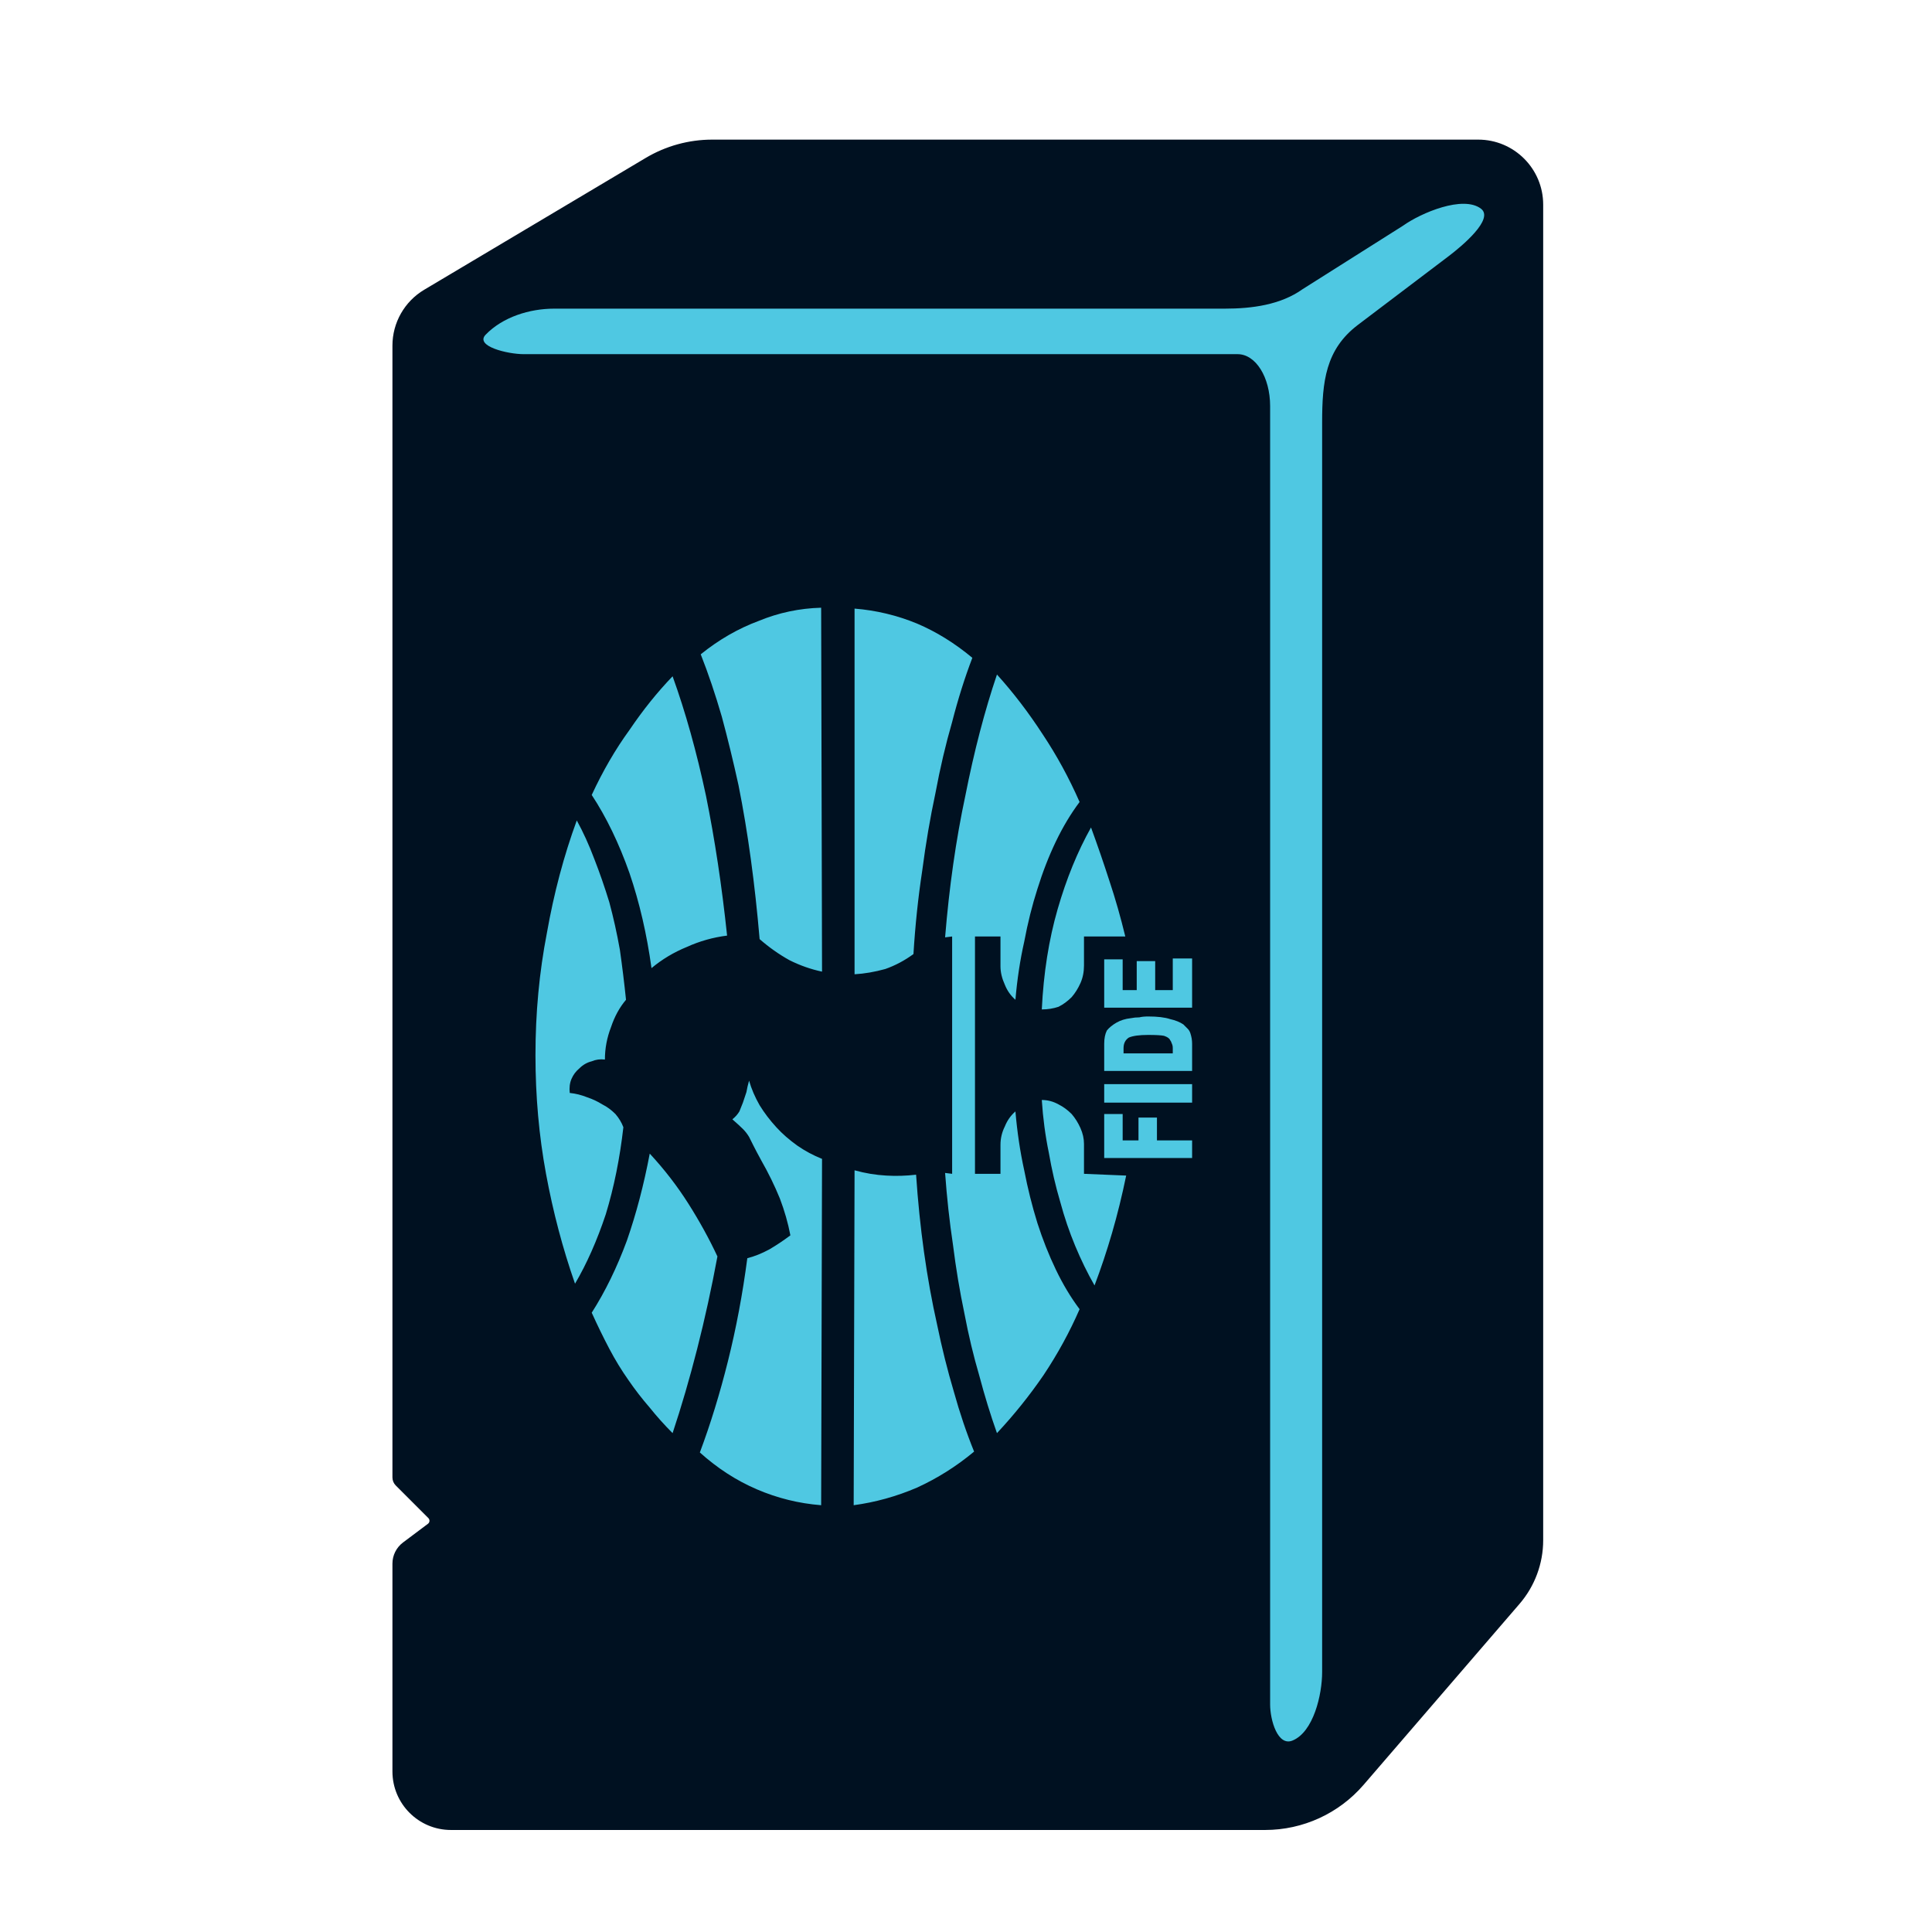
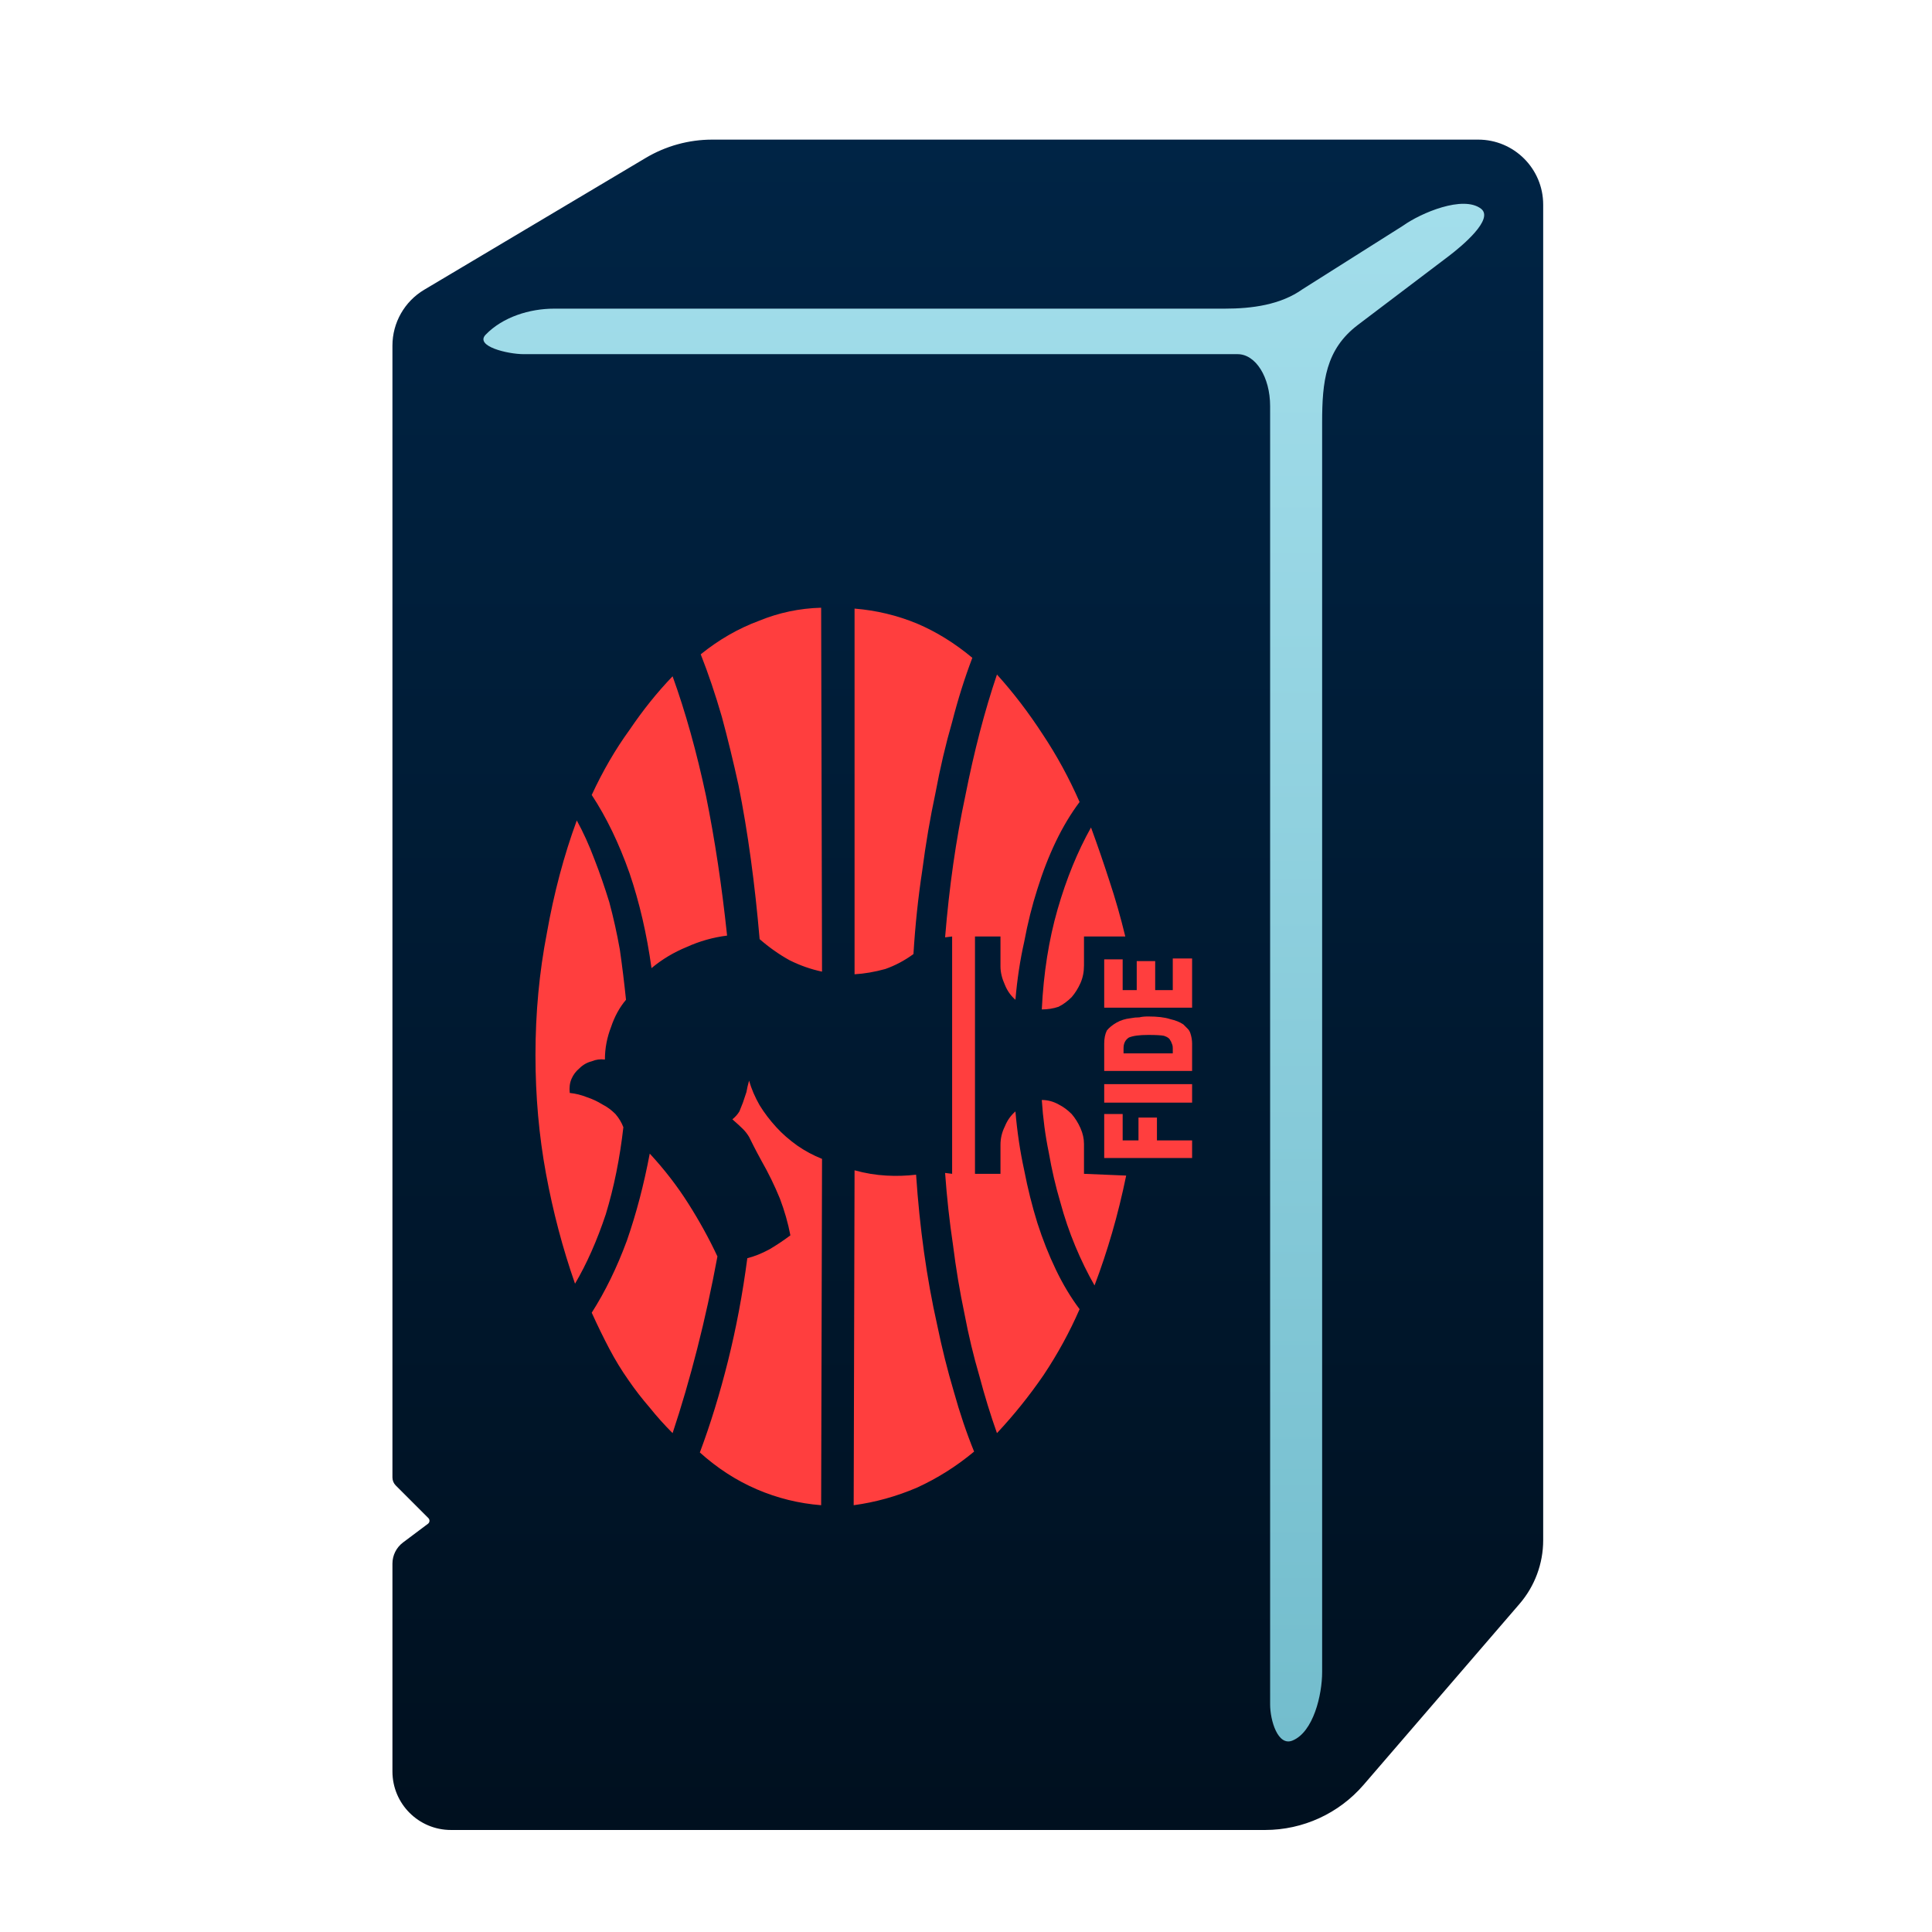
<svg xmlns="http://www.w3.org/2000/svg" width="512" height="512" viewBox="0 0 512 512" fill="none">
-   <path d="M335.262 484.964H119.506C110.942 484.964 104 478.021 104 469.457V414.377C104 412.174 105.037 410.099 106.8 408.777L113.415 403.816C113.902 403.451 113.953 402.739 113.522 402.309L104.879 393.665C104.316 393.103 104 392.34 104 391.544V91.593C104 85.518 107.198 79.893 112.418 76.787L171.13 41.847C176.461 38.675 182.549 37 188.753 37H391.731C401.246 37 408.96 44.714 408.96 54.229V408.17C408.96 414.363 406.736 420.35 402.694 425.041L361.366 472.999C354.82 480.596 345.29 484.964 335.262 484.964Z" fill="#001121" />
-   <path d="M327.982 93.857H138.797C134.539 93.857 125.749 91.746 128.711 88.688C133.251 84.001 140.341 81.796 146.866 81.796H324.574C331.755 81.796 339.367 80.801 345.211 76.628L371.787 59.833C376.618 56.383 387.726 51.716 392.463 55.294C396.057 58.008 387.477 65.18 383.89 67.902L359.856 86.104C351.269 92.619 350.38 101.169 350.38 111.948V443.106C350.38 449.113 348.09 458.971 342.537 461.261C338.632 462.873 336.596 455.904 336.596 451.68V107.64C336.596 99.887 332.739 93.857 327.982 93.857Z" fill="#4FC8E2" />
-   <path d="M198.512 286.381C199.133 288.555 200.065 290.729 201.308 292.903C202.55 294.922 204.025 296.864 205.734 298.727C207.287 300.436 209.15 302.066 211.325 303.619C213.344 305.017 215.518 306.182 217.847 307.114L217.614 398.897C211.713 398.432 206.044 397.034 200.609 394.704C195.173 392.375 190.126 389.113 185.467 384.92C188.262 377.466 190.747 369.39 192.921 360.693C195.095 351.996 196.804 342.911 198.046 333.437C199.91 332.971 201.851 332.195 203.87 331.108C205.734 330.021 207.597 328.778 209.461 327.381C208.84 324.119 207.908 320.858 206.666 317.596C205.268 314.18 203.637 310.841 201.773 307.579C200.842 305.871 200.143 304.551 199.677 303.619C199.211 302.687 198.823 301.911 198.512 301.29C198.046 300.513 197.503 299.814 196.881 299.193C196.26 298.572 195.328 297.718 194.086 296.631C194.863 296.009 195.484 295.311 195.95 294.534C196.26 293.757 196.571 292.981 196.881 292.204C197.192 291.273 197.503 290.341 197.813 289.409C197.969 288.477 198.202 287.468 198.512 286.381ZM190.126 332.971C188.573 341.358 186.787 349.511 184.768 357.432C182.749 365.352 180.575 372.807 178.245 379.795C176.071 377.621 174.052 375.369 172.188 373.04C170.169 370.71 168.306 368.303 166.597 365.818C164.734 363.178 163.025 360.382 161.472 357.432C159.919 354.481 158.366 351.297 156.813 347.881C160.385 342.29 163.491 335.922 166.132 328.778C168.616 321.634 170.635 313.947 172.188 305.716C176.071 309.909 179.488 314.335 182.438 318.994C185.389 323.653 187.952 328.312 190.126 332.971ZM287.268 255.864C287.268 257.572 286.957 259.125 286.336 260.523C285.715 261.92 284.938 263.163 284.006 264.25C282.919 265.337 281.754 266.191 280.512 266.812C279.114 267.278 277.639 267.511 276.086 267.511C276.552 257.883 277.949 249.03 280.279 240.955C282.609 232.879 285.559 225.657 289.131 219.29C290.84 223.949 292.47 228.686 294.023 233.5C295.576 238.159 296.974 243.051 298.216 248.176H287.268V255.864ZM276.086 291.506C277.639 291.506 279.114 291.894 280.512 292.67C281.754 293.292 282.919 294.146 284.006 295.233C284.938 296.32 285.715 297.562 286.336 298.96C286.957 300.358 287.268 301.756 287.268 303.153V311.074L298.449 311.54C297.362 316.82 296.12 321.867 294.722 326.682C293.324 331.496 291.771 336.155 290.063 340.659C288.199 337.398 286.491 333.903 284.938 330.176C283.385 326.449 282.065 322.566 280.978 318.528C279.735 314.335 278.726 309.987 277.949 305.483C277.018 300.979 276.396 296.32 276.086 291.506ZM269.097 264.949C267.855 263.862 266.923 262.542 266.302 260.989C265.525 259.28 265.137 257.65 265.137 256.097V248.176H258.381V311.074H265.137V303.386C265.137 301.678 265.525 300.047 266.302 298.494C266.923 296.941 267.855 295.621 269.097 294.534C269.563 299.97 270.34 305.172 271.427 310.142C272.359 314.956 273.523 319.615 274.921 324.119C276.319 328.468 277.949 332.583 279.813 336.466C281.677 340.348 283.773 343.843 286.103 346.949C283.463 353.005 280.279 358.829 276.552 364.42C272.824 369.856 268.709 374.981 264.205 379.795C262.497 374.981 260.944 369.934 259.546 364.653C257.993 359.373 256.673 353.86 255.586 348.113C254.343 342.212 253.334 336.155 252.557 329.943C251.626 323.731 250.927 317.364 250.461 310.841L252.325 311.074V248.176L250.461 248.409C251.548 235.053 253.334 222.551 255.819 210.904C258.148 199.101 260.944 188.385 264.205 178.756C268.554 183.57 272.591 188.851 276.319 194.597C280.046 200.188 283.307 206.167 286.103 212.534C283.773 215.64 281.677 219.135 279.813 223.017C277.949 226.9 276.319 231.093 274.921 235.597C273.523 239.945 272.359 244.604 271.427 249.574C270.34 254.388 269.563 259.513 269.097 264.949ZM192.688 247.943C188.961 248.409 185.389 249.419 181.972 250.972C178.556 252.369 175.45 254.233 172.654 256.562C171.412 247.555 169.471 239.169 166.83 231.403C164.035 223.483 160.696 216.572 156.813 210.671C159.764 204.303 163.103 198.557 166.83 193.432C170.402 188.152 174.207 183.415 178.245 179.222C181.662 188.695 184.613 199.256 187.097 210.904C189.427 222.396 191.291 234.742 192.688 247.943ZM150.989 289.642C152.543 289.797 154.096 290.186 155.649 290.807C157.046 291.273 158.366 291.894 159.609 292.67C160.851 293.292 162.016 294.146 163.103 295.233C164.035 296.32 164.734 297.485 165.2 298.727C164.268 306.958 162.715 314.646 160.541 321.79C158.211 328.778 155.493 334.913 152.387 340.193C149.126 330.875 146.563 321.168 144.7 311.074C142.836 300.979 141.904 290.496 141.904 279.625C141.904 268.443 142.914 257.65 144.933 247.244C146.796 236.684 149.436 226.744 152.853 217.426C154.561 220.532 156.114 223.949 157.512 227.676C158.91 231.248 160.23 235.053 161.472 239.091C162.56 243.129 163.491 247.322 164.268 251.67C164.889 256.019 165.433 260.445 165.899 264.949C164.19 266.968 162.87 269.375 161.938 272.17C160.851 274.966 160.308 277.839 160.308 280.79C159.065 280.634 157.9 280.79 156.813 281.256C155.571 281.566 154.484 282.187 153.552 283.119C152.62 283.896 151.921 284.828 151.455 285.915C150.989 287.002 150.834 288.244 150.989 289.642ZM217.847 257.494C214.897 256.873 212.023 255.864 209.228 254.466C206.433 252.913 203.792 251.049 201.308 248.875C200.686 241.576 199.91 234.51 198.978 227.676C198.046 220.843 196.959 214.32 195.717 208.108C194.319 201.741 192.844 195.684 191.291 189.938C189.582 184.036 187.719 178.523 185.7 173.398C190.514 169.515 195.639 166.565 201.075 164.546C206.355 162.371 211.868 161.207 217.614 161.051L217.847 257.494ZM226.467 258.193V161.284C232.213 161.75 237.726 163.07 243.006 165.244C248.131 167.419 253.023 170.447 257.682 174.33C255.664 179.61 253.878 185.279 252.325 191.335C250.616 197.237 249.141 203.527 247.898 210.205C246.501 216.727 245.336 223.561 244.404 230.705C243.317 237.849 242.54 245.225 242.075 252.835C239.745 254.544 237.26 255.864 234.62 256.795C231.825 257.572 229.107 258.038 226.467 258.193ZM242.773 311.307C243.239 318.295 243.938 325.129 244.87 331.807C245.802 338.485 246.967 344.93 248.364 351.142C249.607 357.199 251.082 363.1 252.79 368.846C254.343 374.437 256.129 379.718 258.148 384.687C253.489 388.57 248.442 391.754 243.006 394.238C237.571 396.568 231.98 398.121 226.234 398.897L226.467 310.142C229.262 310.918 232.058 311.384 234.853 311.54C237.493 311.695 240.133 311.617 242.773 311.307ZM292.626 306.881V295.233H297.518V302.222H301.711V296.165H306.603V302.222H315.921V306.881H292.626ZM292.626 292.204V287.312H315.921V292.204H292.626ZM292.626 283.818V276.597C292.626 275.199 292.859 274.034 293.324 273.102C293.946 272.326 294.8 271.627 295.887 271.006C296.974 270.384 298.216 269.996 299.614 269.841C300.391 269.686 301.167 269.608 301.944 269.608C302.565 269.453 303.341 269.375 304.273 269.375C306.758 269.375 308.699 269.608 310.097 270.074C311.495 270.384 312.66 270.85 313.591 271.472C314.057 271.937 314.446 272.326 314.756 272.636C315.067 272.947 315.3 273.335 315.455 273.801C315.766 274.733 315.921 275.665 315.921 276.597V283.818H292.626ZM297.751 279.159H310.796V277.761C310.796 277.295 310.718 276.907 310.563 276.597C310.408 276.131 310.253 275.82 310.097 275.665C309.942 275.199 309.398 274.811 308.467 274.5C307.69 274.345 306.292 274.267 304.273 274.267C301.944 274.267 300.236 274.5 299.148 274.966C298.217 275.587 297.751 276.519 297.751 277.761L297.751 279.159ZM292.626 267.045V254.233H297.518V262.386H301.245V254.699H306.137V262.386H310.796V254H315.921V267.045H292.626Z" fill="#4FC8E2" />
+   <path d="M335.262 484.964H119.506C110.942 484.964 104 478.021 104 469.457V414.377C104 412.174 105.037 410.099 106.8 408.777L113.415 403.816C113.902 403.451 113.953 402.739 113.522 402.309L104.879 393.665C104.316 393.103 104 392.34 104 391.544V91.593C104 85.518 107.198 79.893 112.418 76.787L171.13 41.847C176.461 38.675 182.549 37 188.753 37H391.731C401.246 37 408.96 44.714 408.96 54.229V408.17C408.96 414.363 406.736 420.35 402.694 425.041L361.366 472.999C354.82 480.596 345.29 484.964 335.262 484.964Z" fill="url(#paint0_linear_483_177)" />
+   <path d="M327.982 93.857H138.797C134.539 93.857 125.749 91.746 128.711 88.688C133.251 84.001 140.341 81.796 146.866 81.796H324.574C331.755 81.796 339.367 80.801 345.211 76.628L371.787 59.833C376.618 56.383 387.726 51.716 392.463 55.294C396.057 58.008 387.477 65.18 383.89 67.902L359.856 86.104C351.269 92.619 350.38 101.169 350.38 111.948V443.106C350.38 449.113 348.09 458.971 342.537 461.261C338.632 462.873 336.596 455.904 336.596 451.68V107.64C336.596 99.887 332.739 93.857 327.982 93.857Z" fill="url(#paint1_linear_483_177)" />
+   <path d="M198.512 286.381C199.133 288.555 200.065 290.729 201.308 292.903C202.55 294.922 204.025 296.864 205.734 298.727C207.287 300.436 209.15 302.066 211.325 303.619C213.344 305.017 215.518 306.182 217.847 307.114L217.614 398.897C211.713 398.432 206.044 397.034 200.609 394.704C195.173 392.375 190.126 389.113 185.467 384.92C188.262 377.466 190.747 369.39 192.921 360.693C195.095 351.996 196.804 342.911 198.046 333.437C199.91 332.971 201.851 332.195 203.87 331.108C205.734 330.021 207.597 328.778 209.461 327.381C208.84 324.119 207.908 320.858 206.666 317.596C205.268 314.18 203.637 310.841 201.773 307.579C200.842 305.871 200.143 304.551 199.677 303.619C199.211 302.687 198.823 301.911 198.512 301.29C198.046 300.513 197.503 299.814 196.881 299.193C196.26 298.572 195.328 297.718 194.086 296.631C194.863 296.009 195.484 295.311 195.95 294.534C196.26 293.757 196.571 292.981 196.881 292.204C197.192 291.273 197.503 290.341 197.813 289.409C197.969 288.477 198.202 287.468 198.512 286.381ZM190.126 332.971C188.573 341.358 186.787 349.511 184.768 357.432C182.749 365.352 180.575 372.807 178.245 379.795C176.071 377.621 174.052 375.369 172.188 373.04C170.169 370.71 168.306 368.303 166.597 365.818C164.734 363.178 163.025 360.382 161.472 357.432C159.919 354.481 158.366 351.297 156.813 347.881C160.385 342.29 163.491 335.922 166.132 328.778C168.616 321.634 170.635 313.947 172.188 305.716C176.071 309.909 179.488 314.335 182.438 318.994C185.389 323.653 187.952 328.312 190.126 332.971ZM287.268 255.864C287.268 257.572 286.957 259.125 286.336 260.523C285.715 261.92 284.938 263.163 284.006 264.25C282.919 265.337 281.754 266.191 280.512 266.812C279.114 267.278 277.639 267.511 276.086 267.511C276.552 257.883 277.949 249.03 280.279 240.955C282.609 232.879 285.559 225.657 289.131 219.29C290.84 223.949 292.47 228.686 294.023 233.5C295.576 238.159 296.974 243.051 298.216 248.176H287.268V255.864ZM276.086 291.506C277.639 291.506 279.114 291.894 280.512 292.67C281.754 293.292 282.919 294.146 284.006 295.233C284.938 296.32 285.715 297.562 286.336 298.96C286.957 300.358 287.268 301.756 287.268 303.153V311.074L298.449 311.54C297.362 316.82 296.12 321.867 294.722 326.682C293.324 331.496 291.771 336.155 290.063 340.659C288.199 337.398 286.491 333.903 284.938 330.176C283.385 326.449 282.065 322.566 280.978 318.528C279.735 314.335 278.726 309.987 277.949 305.483C277.018 300.979 276.396 296.32 276.086 291.506ZM269.097 264.949C267.855 263.862 266.923 262.542 266.302 260.989C265.525 259.28 265.137 257.65 265.137 256.097V248.176H258.381V311.074H265.137V303.386C265.137 301.678 265.525 300.047 266.302 298.494C266.923 296.941 267.855 295.621 269.097 294.534C269.563 299.97 270.34 305.172 271.427 310.142C272.359 314.956 273.523 319.615 274.921 324.119C276.319 328.468 277.949 332.583 279.813 336.466C281.677 340.348 283.773 343.843 286.103 346.949C283.463 353.005 280.279 358.829 276.552 364.42C272.824 369.856 268.709 374.981 264.205 379.795C262.497 374.981 260.944 369.934 259.546 364.653C257.993 359.373 256.673 353.86 255.586 348.113C254.343 342.212 253.334 336.155 252.557 329.943C251.626 323.731 250.927 317.364 250.461 310.841L252.325 311.074V248.176L250.461 248.409C251.548 235.053 253.334 222.551 255.819 210.904C258.148 199.101 260.944 188.385 264.205 178.756C268.554 183.57 272.591 188.851 276.319 194.597C280.046 200.188 283.307 206.167 286.103 212.534C283.773 215.64 281.677 219.135 279.813 223.017C277.949 226.9 276.319 231.093 274.921 235.597C273.523 239.945 272.359 244.604 271.427 249.574C270.34 254.388 269.563 259.513 269.097 264.949ZM192.688 247.943C188.961 248.409 185.389 249.419 181.972 250.972C178.556 252.369 175.45 254.233 172.654 256.562C171.412 247.555 169.47 239.169 166.83 231.403C164.035 223.483 160.696 216.572 156.813 210.671C159.764 204.303 163.103 198.557 166.83 193.432C170.402 188.152 174.207 183.415 178.245 179.222C181.662 188.695 184.613 199.256 187.097 210.904C189.427 222.396 191.291 234.742 192.688 247.943ZM150.989 289.642C152.543 289.797 154.096 290.186 155.649 290.807C157.046 291.273 158.366 291.894 159.609 292.67C160.851 293.292 162.016 294.146 163.103 295.233C164.035 296.32 164.734 297.485 165.2 298.727C164.268 306.958 162.715 314.646 160.541 321.79C158.211 328.778 155.493 334.913 152.387 340.193C149.126 330.875 146.563 321.168 144.7 311.074C142.836 300.979 141.904 290.496 141.904 279.625C141.904 268.443 142.914 257.65 144.933 247.244C146.796 236.684 149.436 226.744 152.853 217.426C154.561 220.532 156.114 223.949 157.512 227.676C158.91 231.248 160.23 235.053 161.472 239.091C162.56 243.129 163.491 247.322 164.268 251.67C164.889 256.019 165.433 260.445 165.899 264.949C164.19 266.968 162.87 269.375 161.938 272.17C160.851 274.966 160.308 277.839 160.308 280.79C159.065 280.634 157.9 280.79 156.813 281.256C155.571 281.566 154.484 282.187 153.552 283.119C152.62 283.896 151.921 284.828 151.455 285.915C150.989 287.002 150.834 288.244 150.989 289.642ZM217.847 257.494C214.897 256.873 212.023 255.864 209.228 254.466C206.433 252.913 203.792 251.049 201.308 248.875C200.686 241.576 199.91 234.51 198.978 227.676C198.046 220.843 196.959 214.32 195.717 208.108C194.319 201.741 192.844 195.684 191.291 189.938C189.582 184.036 187.719 178.523 185.7 173.398C190.514 169.515 195.639 166.565 201.075 164.546C206.355 162.371 211.868 161.207 217.614 161.051L217.847 257.494ZM226.467 258.193V161.284C232.213 161.75 237.726 163.07 243.006 165.244C248.131 167.419 253.023 170.447 257.682 174.33C255.664 179.61 253.878 185.279 252.325 191.335C250.616 197.237 249.141 203.527 247.898 210.205C246.501 216.727 245.336 223.561 244.404 230.705C243.317 237.849 242.54 245.225 242.075 252.835C239.745 254.544 237.26 255.864 234.62 256.795C231.825 257.572 229.107 258.038 226.467 258.193ZM242.773 311.307C243.239 318.295 243.938 325.129 244.87 331.807C245.802 338.485 246.967 344.93 248.364 351.142C249.607 357.199 251.082 363.1 252.79 368.846C254.343 374.437 256.129 379.718 258.148 384.687C253.489 388.57 248.442 391.754 243.006 394.238C237.571 396.568 231.98 398.121 226.234 398.897L226.467 310.142C229.262 310.918 232.058 311.384 234.853 311.54C237.493 311.695 240.133 311.617 242.773 311.307ZM292.626 306.881V295.233H297.518V302.222H301.711V296.165H306.603V302.222H315.921V306.881H292.626ZM292.626 292.204V287.312H315.921V292.204H292.626ZM292.626 283.818V276.597C292.626 275.199 292.859 274.034 293.324 273.102C293.946 272.326 294.8 271.627 295.887 271.006C296.974 270.384 298.216 269.996 299.614 269.841C300.391 269.686 301.167 269.608 301.944 269.608C302.565 269.453 303.341 269.375 304.273 269.375C306.758 269.375 308.699 269.608 310.097 270.074C311.495 270.384 312.66 270.85 313.591 271.472C314.057 271.937 314.446 272.326 314.756 272.636C315.067 272.947 315.3 273.335 315.455 273.801C315.766 274.733 315.921 275.665 315.921 276.597V283.818H292.626ZM297.751 279.159H310.796V277.761C310.796 277.295 310.718 276.907 310.563 276.597C310.408 276.131 310.253 275.82 310.097 275.665C309.942 275.199 309.398 274.811 308.467 274.5C307.69 274.345 306.292 274.267 304.273 274.267C301.944 274.267 300.236 274.5 299.148 274.966C298.217 275.587 297.751 276.519 297.751 277.761L297.751 279.159ZM292.626 267.045V254.233H297.518V262.386H301.245V254.699H306.137V262.386H310.796V254H315.921V267.045H292.626Z" fill="#FF3E3E" />
+   <defs>
+     <linearGradient id="paint0_linear_483_177" x1="256.48" y1="37" x2="256.48" y2="484.964" gradientUnits="userSpaceOnUse">
+       <stop stop-color="#002445" />
+       <stop offset="1" stop-color="#00101F" />
+     </linearGradient>
+     <linearGradient id="paint1_linear_483_177" x1="260.719" y1="54.008" x2="260.719" y2="461.499" gradientUnits="userSpaceOnUse">
+       <stop stop-color="#A3DEEB" />
+       <stop offset="1" stop-color="#73BDCD" />
+     </linearGradient>
+   </defs>
</svg>
